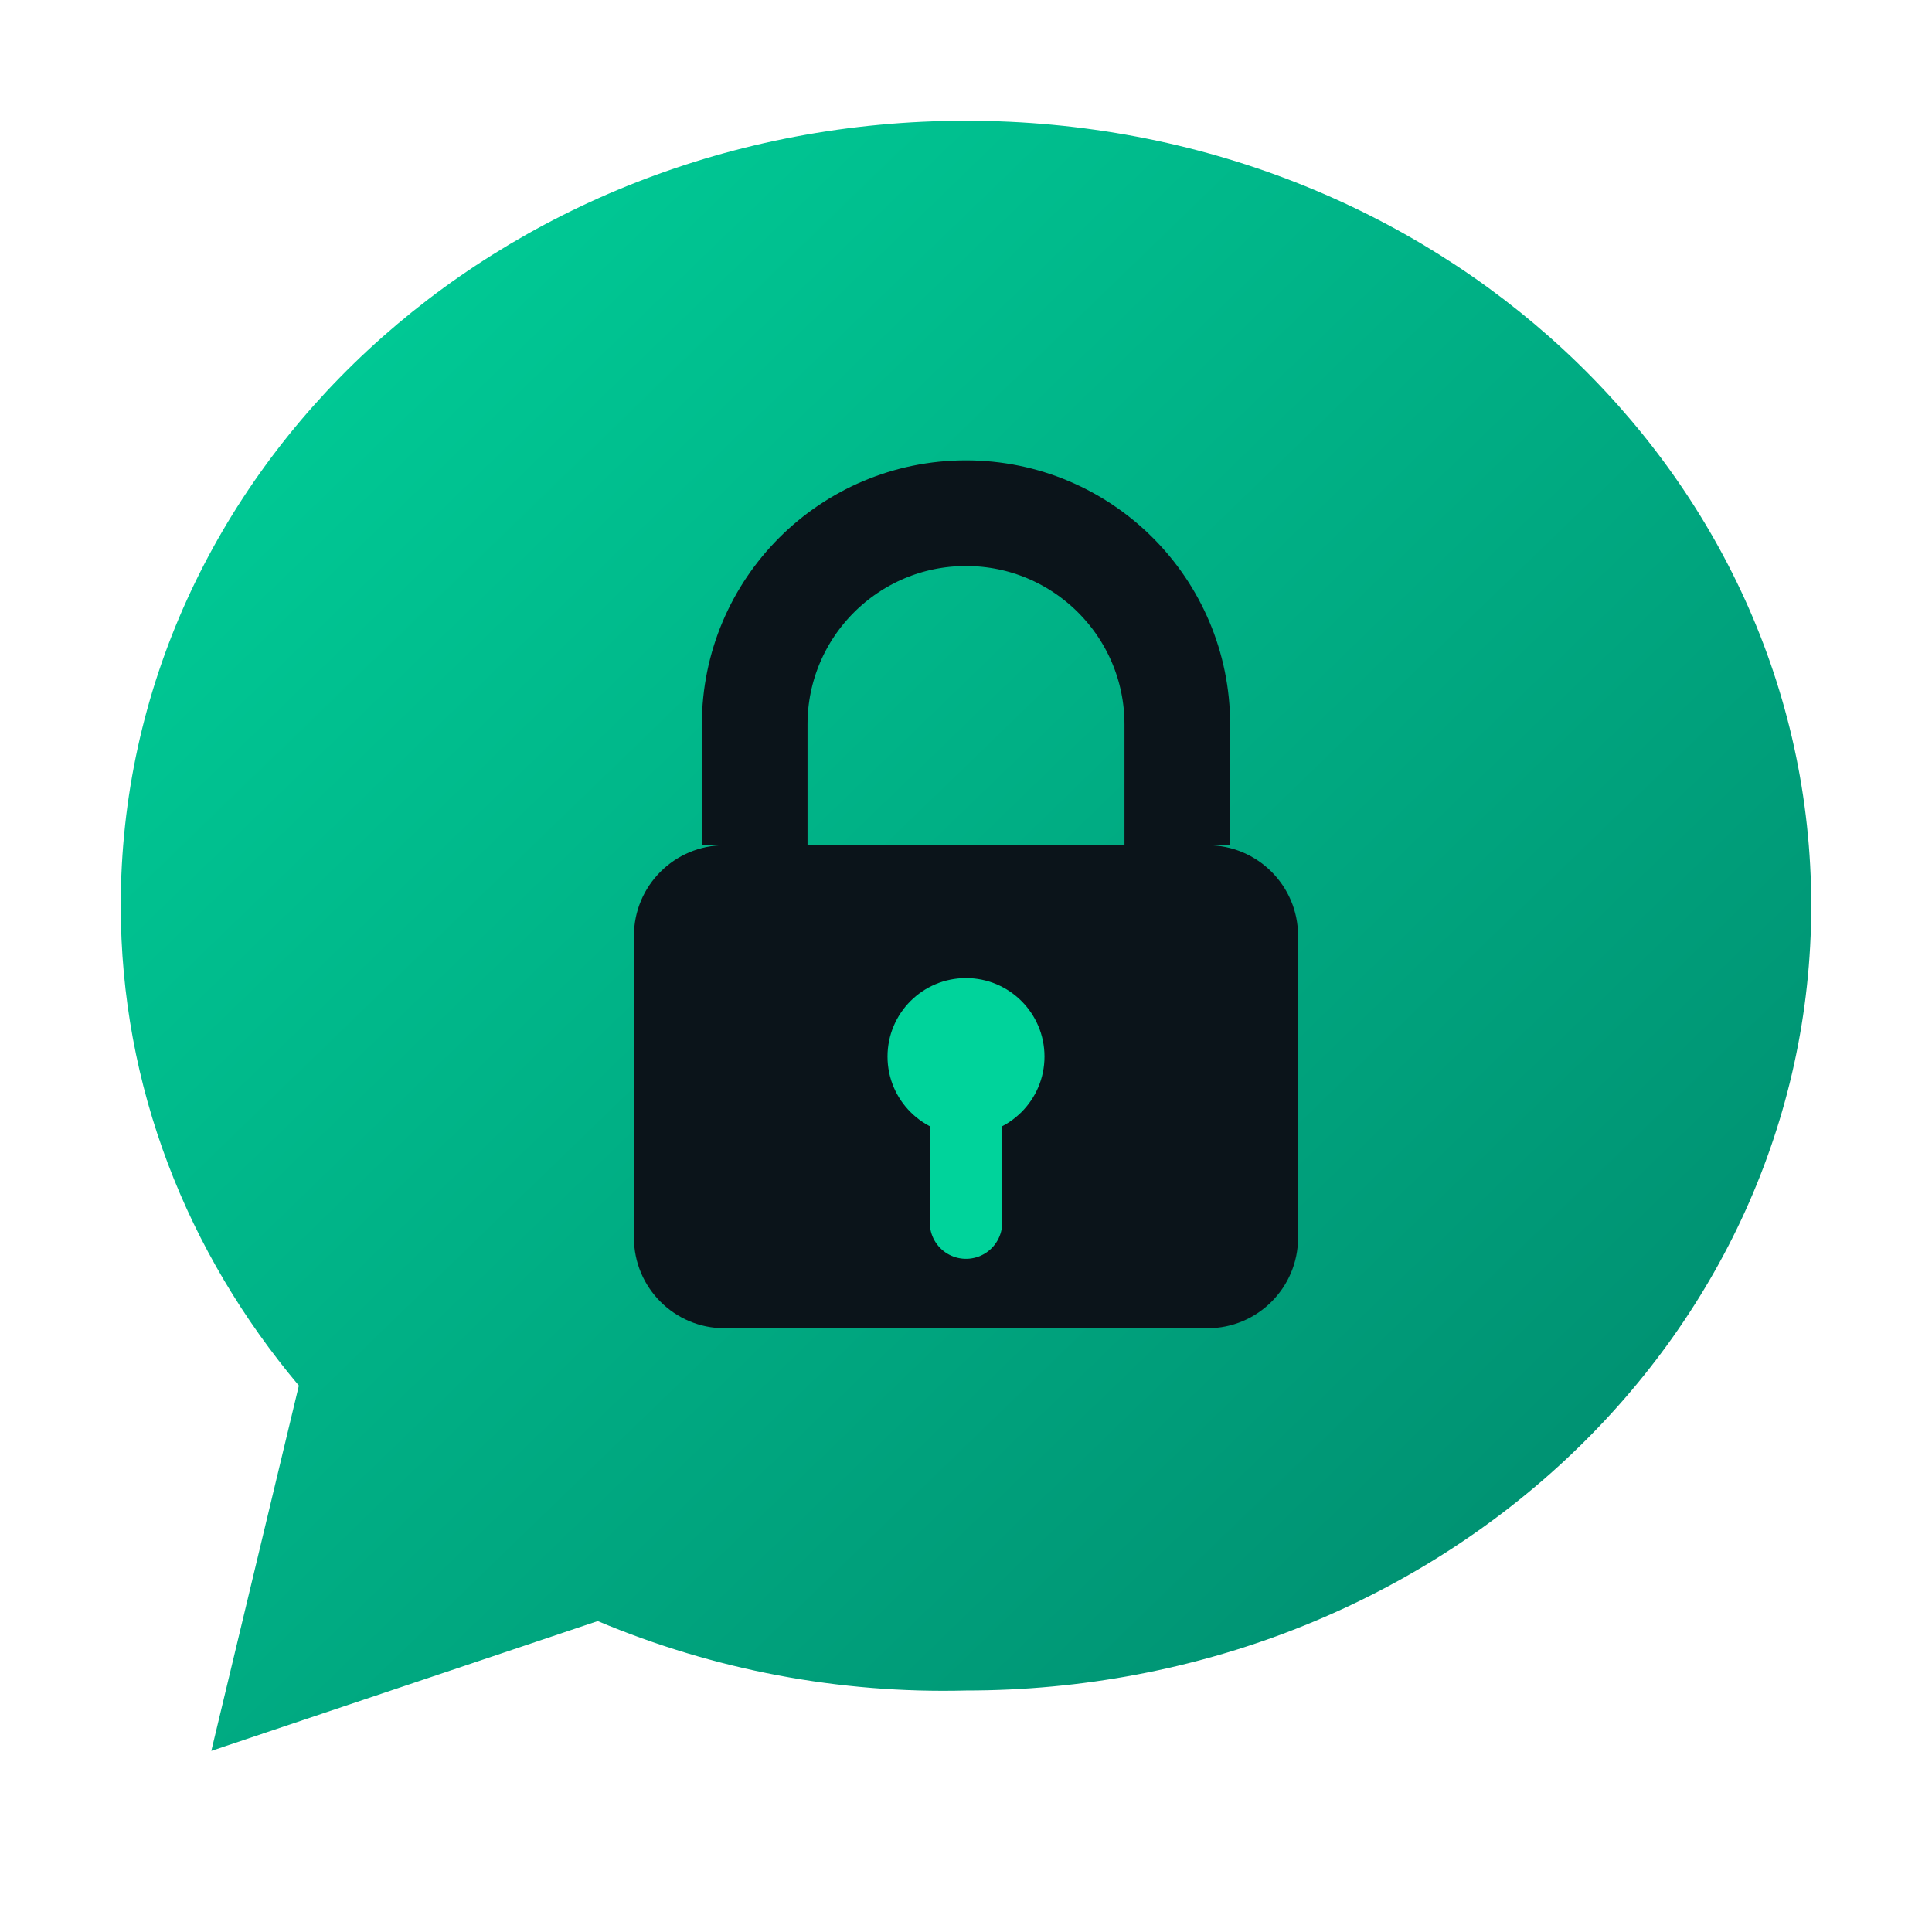
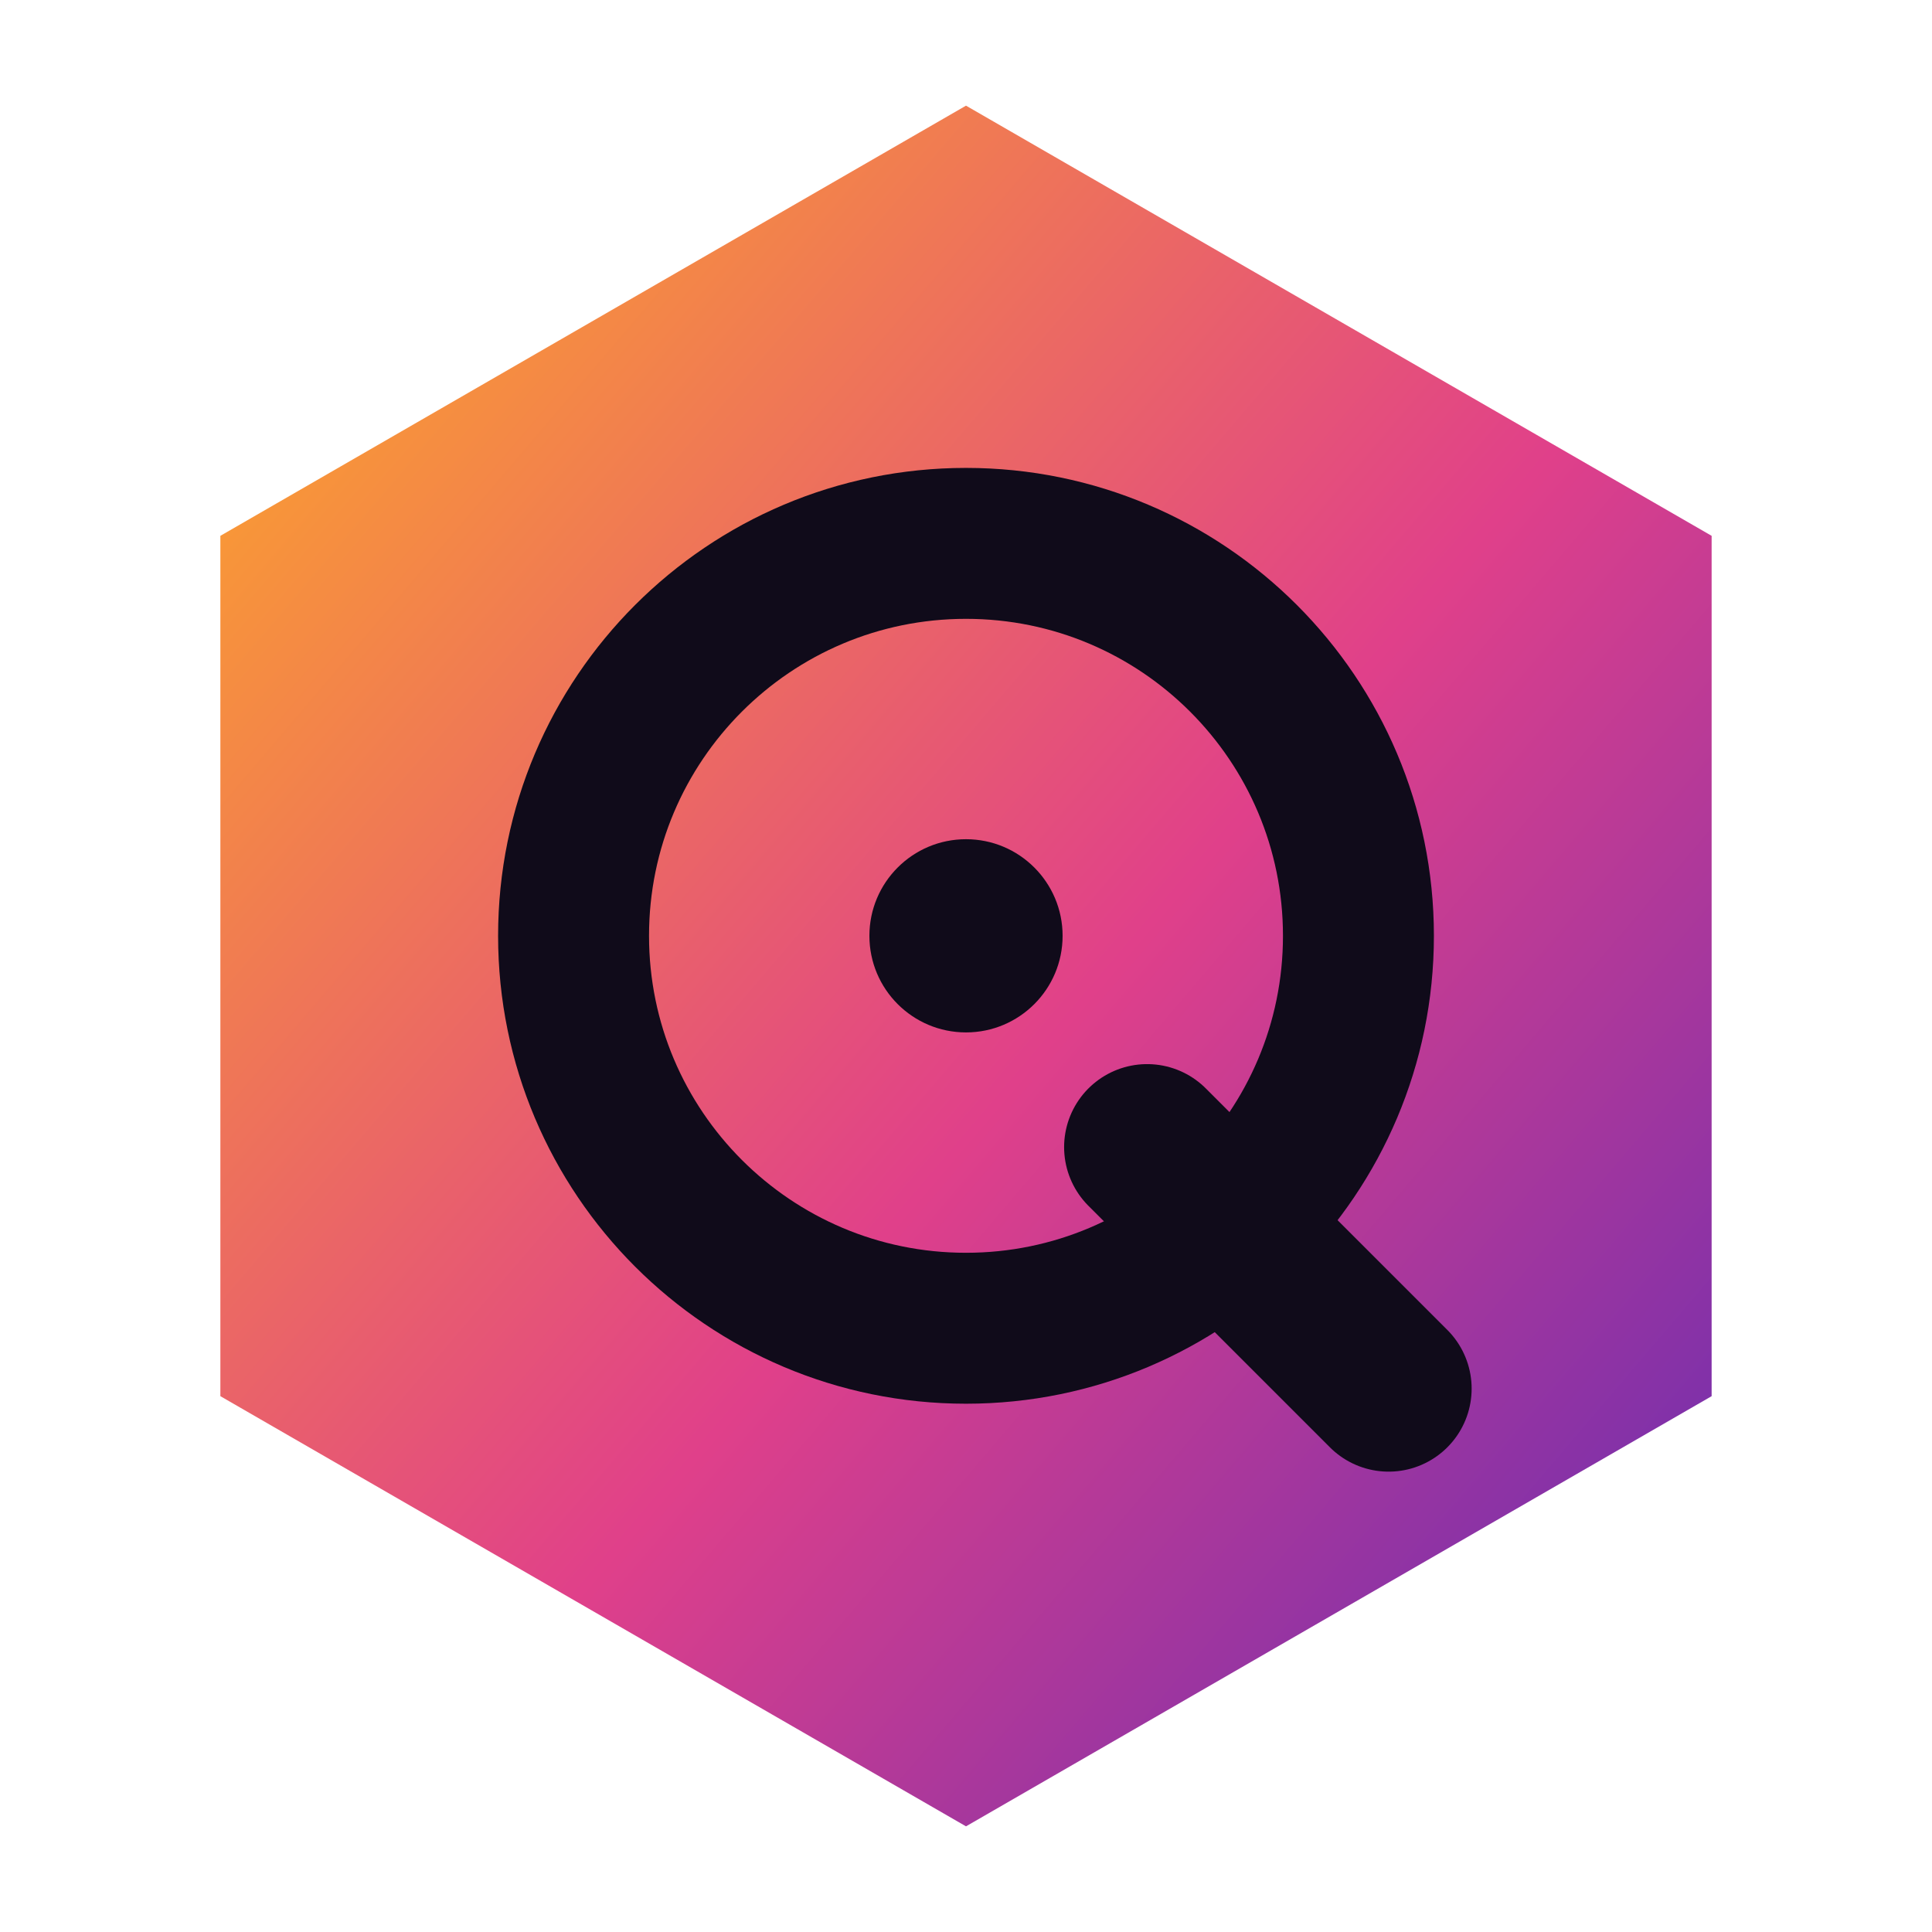
<svg xmlns="http://www.w3.org/2000/svg" viewBox="0 0 64 64">
  <defs>
    <linearGradient id="g" x1="0" y1="0" x2="1" y2="1">
-       <stop offset="0" stop-color="#00d39b" />
-       <stop offset="1" stop-color="#00866b" />
+       <stop offset="0" stop-color="#ffb020" />
+       <stop offset=".55" stop-color="#e0408a" />
+       <stop offset="1" stop-color="#5b2bb5" />
    </linearGradient>
  </defs>
-   <path d="M32 4C16.5 4 4 15.6 4 30c0 6 2.2 11.5 5.9 15.9L7 58l12.8-4.3A29.5 29.5 0 0 0 32 56c15.5 0 28-11.6 28-26S47.5 4 32 4z" fill="url(#g)" />
-   <rect x="21" y="28" width="22" height="16" rx="3" fill="#0b141a" />
-   <path d="M25 28v-4a7 7 0 0 1 14 0v4" fill="none" stroke="#0b141a" stroke-width="3.5" />
-   <circle cx="32" cy="35" r="2.6" fill="#00d39b" />
-   <path d="M32 37v3.5" stroke="#00d39b" stroke-width="2.4" stroke-linecap="round" />
+   <path d="M32 3.5 56.7 17.75v28.5L32 60.5 7.3 46.25v-28.5z" fill="url(#g)" stroke-linejoin="round" />
+   <circle cx="32" cy="31" r="13" fill="none" stroke="#100b1a" stroke-width="5" />
+   <path d="M38 38l8 8" stroke="#100b1a" stroke-width="5.5" stroke-linecap="round" />
+   <circle cx="32" cy="31" r="3.2" fill="#100b1a" />
</svg>
